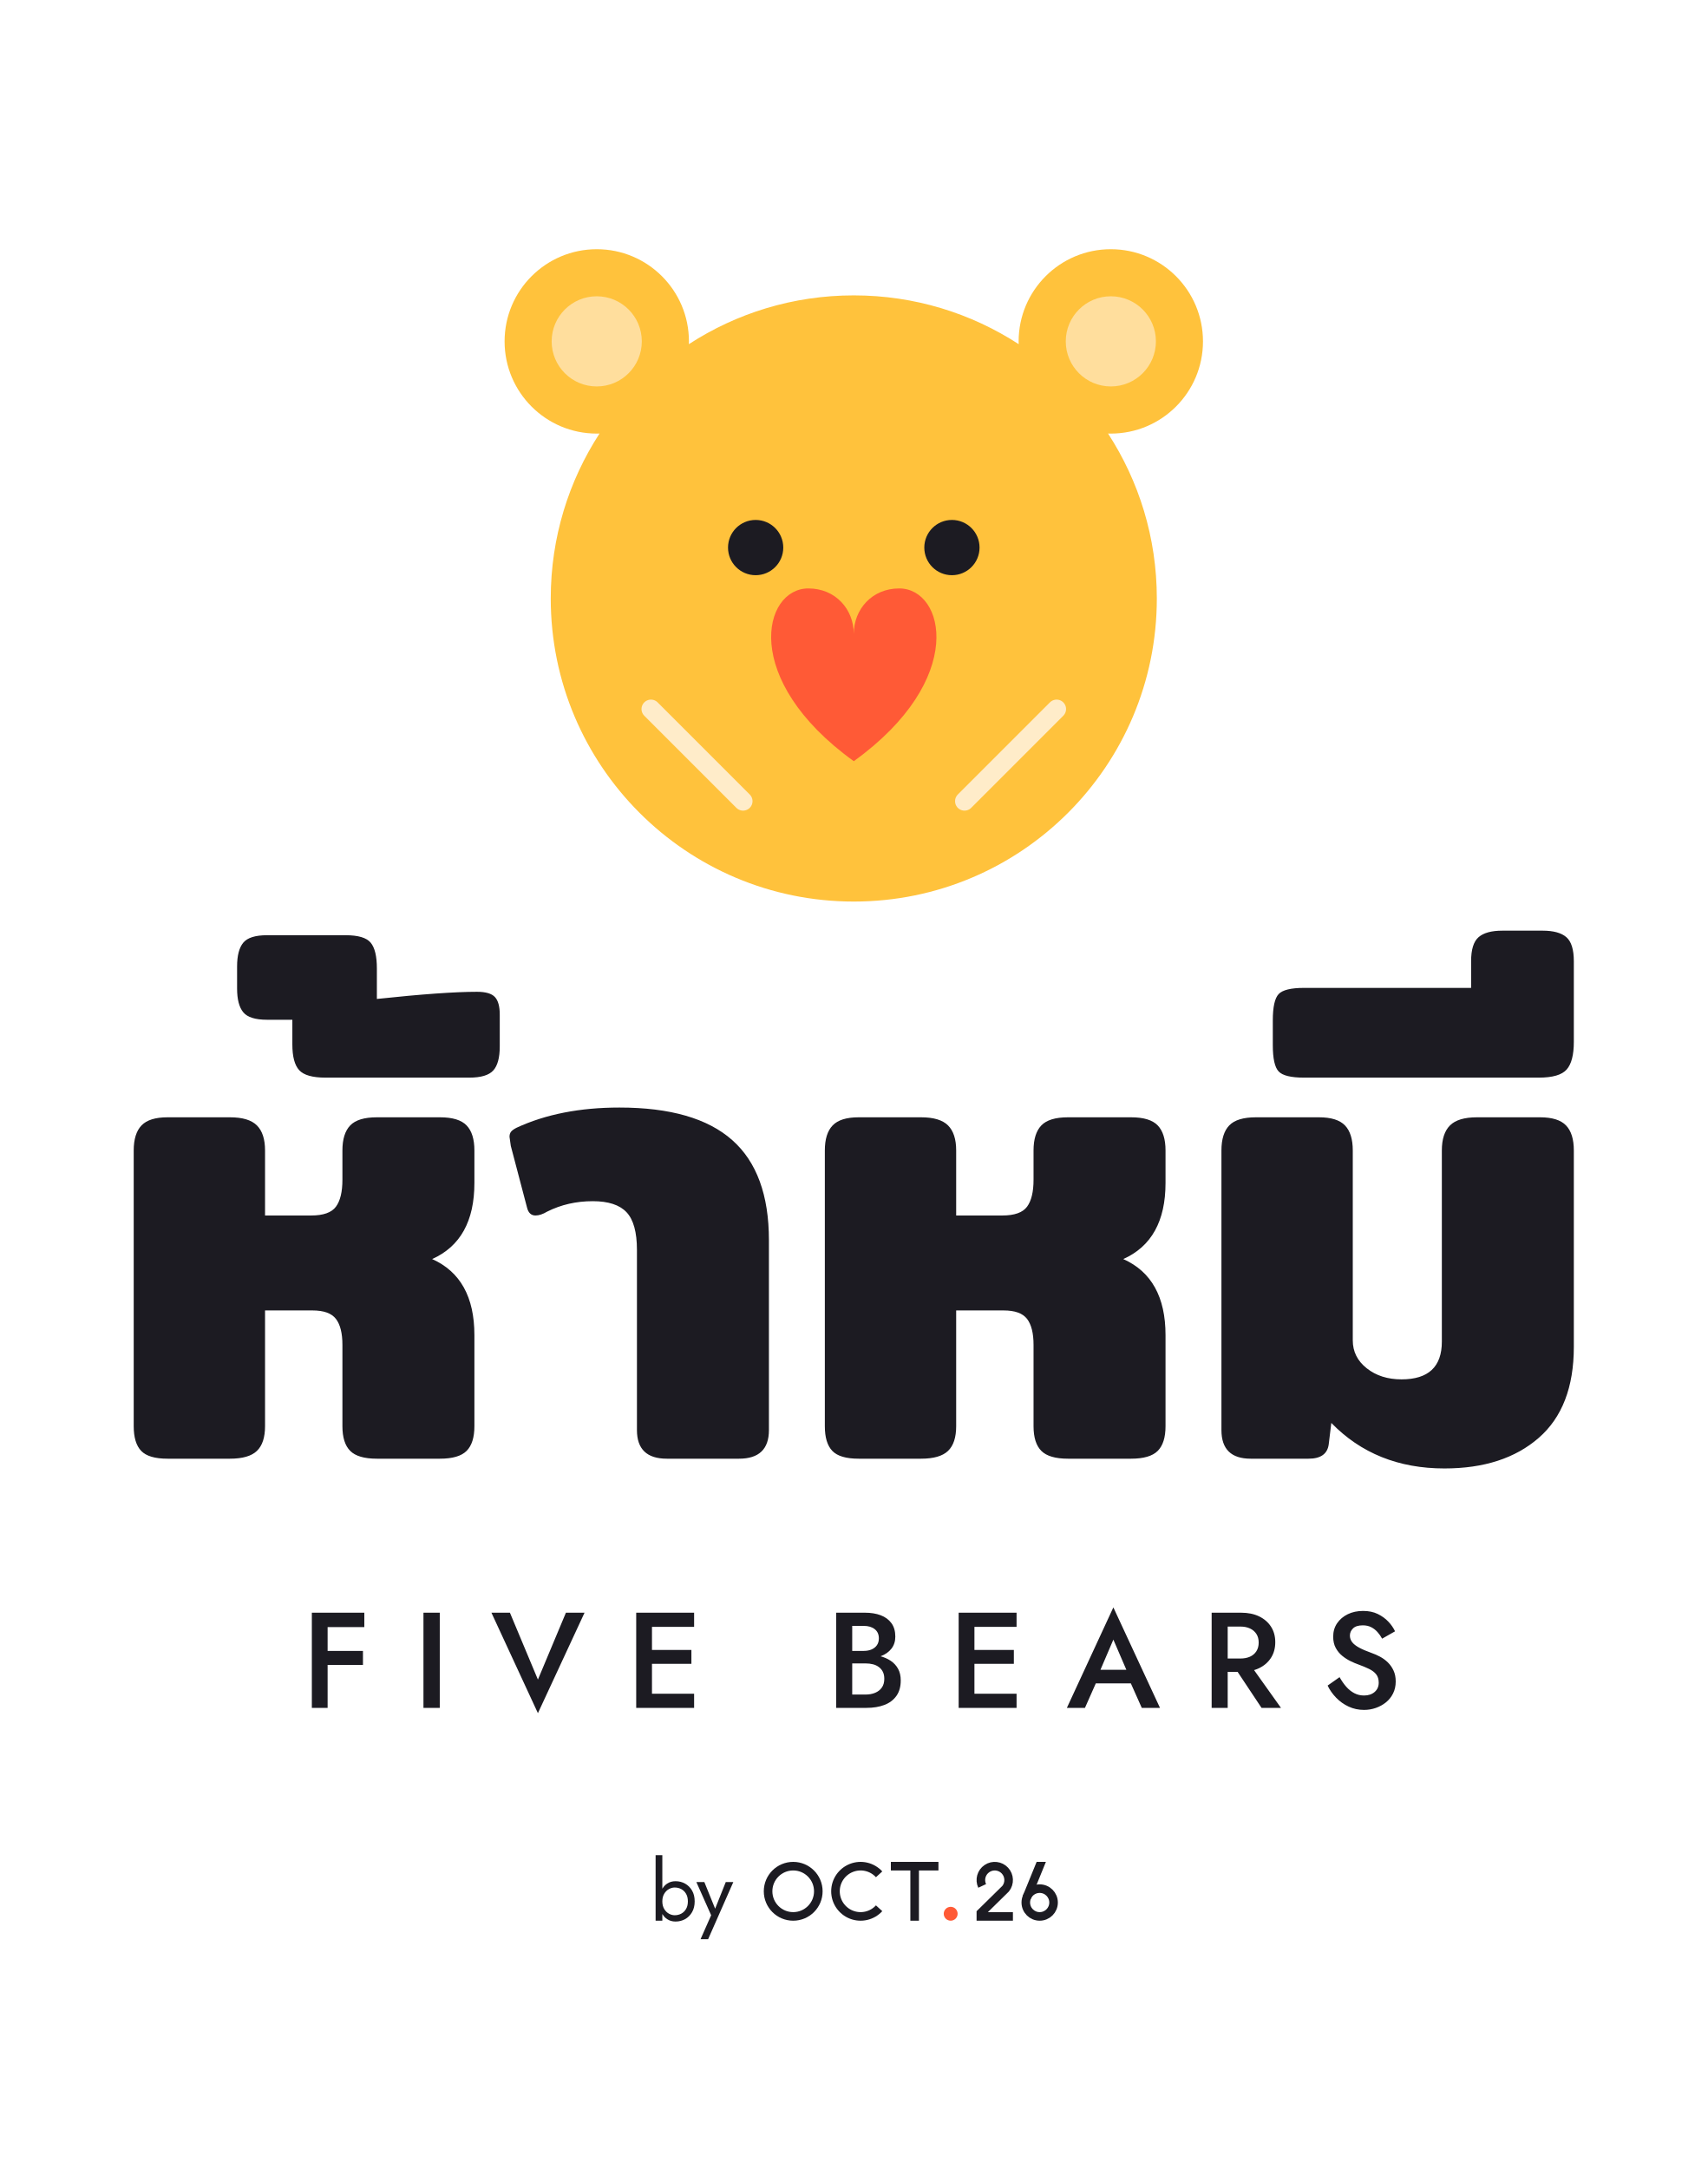
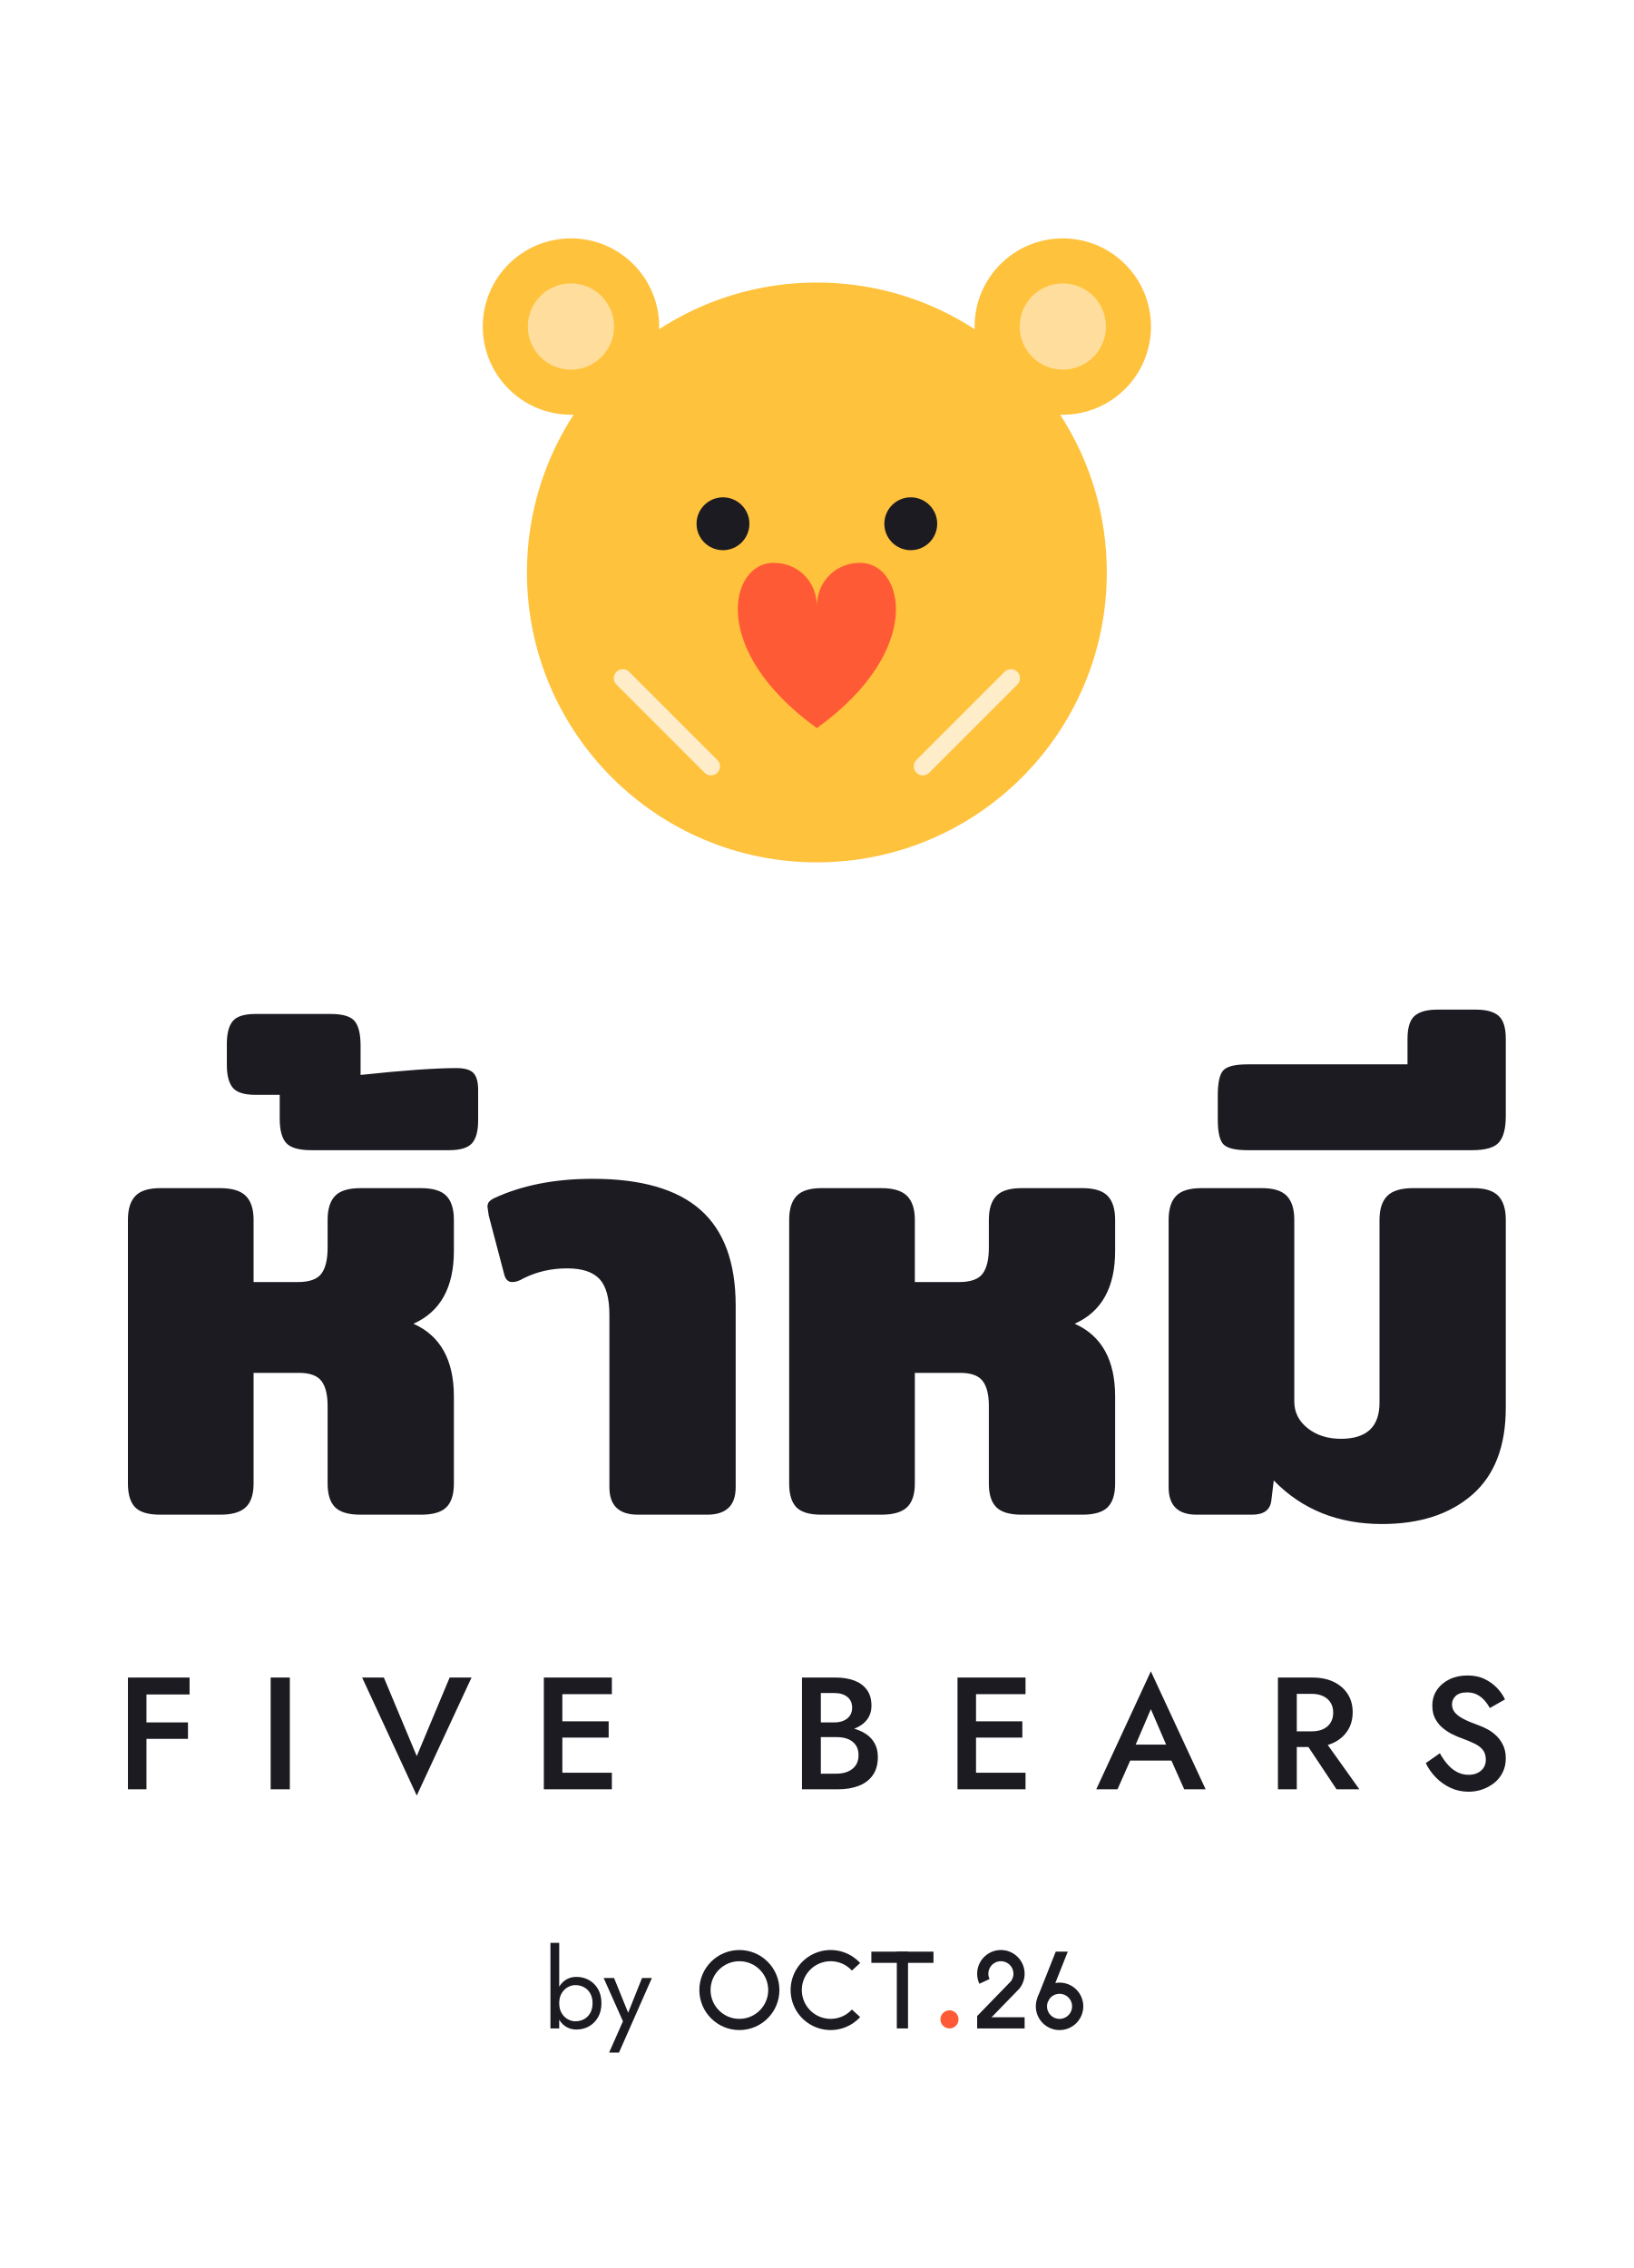
- <svg xmlns="http://www.w3.org/2000/svg" viewBox="0 0 600 762" width="600" height="762">
+ <svg xmlns="http://www.w3.org/2000/svg" viewBox="0 0 600 833" width="600" height="833">
  <g transform="translate(300.00,210.25) scale(2.5544)">
    <path d="M 35.355,-48.034 C 28.353,-48.034 22.676,-42.357 22.676,-35.355 C 22.676,-35.228 22.682,-35.101 22.685,-34.975 C 16.157,-39.218 8.366,-41.685 0.000,-41.685 C -8.366,-41.685 -16.157,-39.218 -22.685,-34.975 C -22.681,-35.102 -22.676,-35.228 -22.676,-35.355 C -22.676,-42.358 -28.353,-48.034 -35.355,-48.034 C -42.358,-48.034 -48.034,-42.358 -48.034,-35.355 C -48.034,-28.353 -42.358,-22.676 -35.355,-22.676 C -35.227,-22.676 -35.101,-22.682 -34.975,-22.685 C -39.218,-16.157 -41.685,-8.367 -41.685,-0.001 C -41.685,23.022 -23.022,41.685 -0.000,41.685 C 23.022,41.685 41.685,23.022 41.685,0.000 C 41.685,-8.367 39.218,-16.157 34.975,-22.685 C 35.101,-22.682 35.227,-22.676 35.355,-22.676 C 42.357,-22.676 48.034,-28.353 48.034,-35.355 C 48.034,-42.358 42.358,-48.034 35.355,-48.034 Z" fill="#FFC23C" />
    <circle cx="-35.36" cy="-35.36" r="6.2" fill="#FFF6EC" opacity="0.55" />
    <circle cx="35.36" cy="-35.36" r="6.2" fill="#FFF6EC" opacity="0.55" />
    <line x1="-15.23" y1="27.88" x2="-27.90" y2="15.21" stroke="#FFF6EC" stroke-width="2.6" stroke-linecap="round" opacity="0.8" />
    <line x1="15.23" y1="27.88" x2="27.90" y2="15.21" stroke="#FFF6EC" stroke-width="2.6" stroke-linecap="round" opacity="0.8" />
    <circle cx="-13.5" cy="-7" r="3.8" fill="#1C1B22" />
    <circle cx="13.5" cy="-7" r="3.8" fill="#1C1B22" />
    <path d="M0.00,22.38 C-15.62,11.12 -12.50,-1.38 -6.25,-1.38 C-2.50,-1.38 0.00,1.50 0.00,4.88 C0.00,1.50 2.50,-1.38 6.25,-1.38 C12.50,-1.38 15.62,11.12 0.00,22.38 Z" fill="#FF5A36" />
  </g>
-   <path transform="translate(37.16,512.46)" d="M9.823 -11.423V-108.287Q9.823 -114.226 12.565 -117.082Q15.306 -119.938 21.703 -119.938H43.635Q50.26 -119.938 53.115 -117.082Q55.971 -114.226 55.971 -108.287V-85.441H72.191Q78.588 -85.441 80.872 -88.525Q83.157 -91.61 83.157 -98.006V-108.287Q83.157 -114.226 85.898 -117.082Q88.64 -119.938 95.265 -119.938H117.425Q124.05 -119.938 126.791 -117.082Q129.533 -114.226 129.533 -108.287V-96.864Q129.533 -76.76 114.683 -70.135Q129.533 -63.51 129.533 -43.406V-11.423Q129.533 -5.483 126.791 -2.741Q124.05 0.0 117.425 0.0H95.265Q88.64 0.0 85.898 -2.741Q83.157 -5.483 83.157 -11.423V-39.979Q83.157 -46.147 80.872 -49.117Q78.588 -52.087 72.648 -52.087H55.971V-11.423Q55.971 -5.483 53.115 -2.741Q50.26 0.0 43.635 0.0H21.703Q15.078 0.0 12.451 -2.741Q9.823 -5.483 9.823 -11.423ZM65.566 -145.524V-154.206H56.656Q50.488 -154.206 48.318 -156.833Q46.147 -159.46 46.147 -165.171V-172.939Q46.147 -178.65 48.318 -181.277Q50.488 -183.905 56.656 -183.905H84.299Q90.924 -183.905 93.095 -181.277Q95.265 -178.65 95.265 -172.253V-161.516Q118.795 -164.029 130.447 -164.029Q135.016 -164.029 136.729 -162.202Q138.442 -160.374 138.442 -156.033V-144.839Q138.442 -138.899 136.158 -136.386Q133.873 -133.873 127.705 -133.873H77.217Q70.363 -133.873 67.965 -136.501Q65.566 -139.128 65.566 -145.524ZM186.646 -10.052V-73.333Q186.646 -82.7 182.991 -86.584Q179.336 -90.467 171.111 -90.467Q162.43 -90.467 155.12 -86.812Q152.835 -85.441 151.007 -85.441Q148.723 -85.441 148.037 -88.183L142.326 -109.886L141.869 -113.084Q141.869 -114.226 142.44 -114.912Q143.012 -115.597 144.382 -116.283Q159.689 -123.365 180.478 -123.365Q207.207 -123.365 220.114 -111.942Q233.022 -100.519 233.022 -76.76V-10.052Q233.022 0.0 222.513 0.0H197.155Q186.646 0.0 186.646 -10.052ZM252.669 -11.423V-108.287Q252.669 -114.226 255.41 -117.082Q258.152 -119.938 264.548 -119.938H286.48Q293.105 -119.938 295.961 -117.082Q298.816 -114.226 298.816 -108.287V-85.441H315.037Q321.433 -85.441 323.718 -88.525Q326.002 -91.61 326.002 -98.006V-108.287Q326.002 -114.226 328.744 -117.082Q331.485 -119.938 338.11 -119.938H360.27Q366.895 -119.938 369.637 -117.082Q372.378 -114.226 372.378 -108.287V-96.864Q372.378 -76.76 357.529 -70.135Q372.378 -63.51 372.378 -43.406V-11.423Q372.378 -5.483 369.637 -2.741Q366.895 0.0 360.27 0.0H338.11Q331.485 0.0 328.744 -2.741Q326.002 -5.483 326.002 -11.423V-39.979Q326.002 -46.147 323.718 -49.117Q321.433 -52.087 315.493 -52.087H298.816V-11.423Q298.816 -5.483 295.961 -2.741Q293.105 0.0 286.48 0.0H264.548Q257.923 0.0 255.296 -2.741Q252.669 -5.483 252.669 -11.423ZM430.634 -12.565 429.72 -5.026Q429.035 0.0 422.638 0.0H402.306Q392.025 0.0 392.025 -10.052V-108.287Q392.025 -114.226 394.767 -117.082Q397.508 -119.938 404.133 -119.938H426.293Q432.69 -119.938 435.431 -117.082Q438.173 -114.226 438.173 -108.287V-41.578Q438.173 -35.639 443.084 -31.755Q447.996 -27.871 455.307 -27.871Q469.471 -27.871 469.471 -41.122V-108.287Q469.471 -114.226 472.326 -117.082Q475.182 -119.938 481.807 -119.938H503.967Q510.364 -119.938 513.105 -117.082Q515.847 -114.226 515.847 -108.287V-39.294Q515.847 -18.048 503.51 -7.31Q491.174 3.427 470.384 3.427Q446.168 3.427 430.634 -12.565ZM410.073 -145.296V-153.977Q410.073 -161.059 412.129 -163.23Q414.185 -165.4 421.039 -165.4H479.751V-174.766Q479.751 -180.935 482.378 -183.219Q485.005 -185.504 490.717 -185.504H504.881Q510.592 -185.504 513.219 -183.219Q515.847 -180.935 515.847 -174.766V-146.438Q515.847 -139.585 513.334 -136.729Q510.821 -133.873 503.51 -133.873H421.039Q414.185 -133.873 412.129 -136.044Q410.073 -138.214 410.073 -145.296Z" fill="#1C1B22" />
-   <path transform="translate(105.85,600.00)" d="M7.213 -28.374H22.164V-33.437H7.213ZM7.213 -15.094H21.686V-20.014H7.213ZM3.726 -33.437V0.0H9.267V-33.437ZM42.942 -33.437V0.0H48.675V-33.437ZM83.162 -9.936 73.322 -33.437H66.826L83.162 1.863L99.546 -33.437H93.002ZM121.185 0.0H138.046V-4.968H121.185ZM121.185 -28.469H138.046V-33.437H121.185ZM121.185 -15.476H137.091V-20.349H121.185ZM117.698 -33.437V0.0H123.239V-33.437ZM192.262 -17.244H198.042Q201.242 -17.244 203.63 -18.151Q206.019 -19.059 207.38 -20.802Q208.742 -22.546 208.742 -25.03Q208.742 -27.896 207.38 -29.759Q206.019 -31.622 203.63 -32.529Q201.242 -33.437 198.042 -33.437H187.963V0.0H198.615Q202.197 0.0 204.896 -1.027Q207.595 -2.054 209.124 -4.203Q210.652 -6.353 210.652 -9.649Q210.652 -12.037 209.697 -13.757Q208.742 -15.476 207.07 -16.575Q205.398 -17.674 203.224 -18.223Q201.051 -18.772 198.615 -18.772H192.262V-15.62H198.281Q199.714 -15.62 200.908 -15.309Q202.102 -14.999 203.009 -14.306Q203.917 -13.614 204.395 -12.61Q204.872 -11.607 204.872 -10.222Q204.872 -8.359 204.013 -7.141Q203.153 -5.923 201.672 -5.302Q200.191 -4.681 198.281 -4.681H193.599V-28.803H197.66Q200.048 -28.803 201.505 -27.657Q202.962 -26.511 202.962 -24.409Q202.962 -23.024 202.293 -22.044Q201.624 -21.065 200.43 -20.54Q199.236 -20.014 197.66 -20.014H192.262ZM234.488 0.0H251.35V-4.968H234.488ZM234.488 -28.469H251.35V-33.437H234.488ZM234.488 -15.476H250.394V-20.349H234.488ZM231.001 -33.437V0.0H236.542V-33.437ZM276.618 -8.598H294.292L293.241 -13.375H277.717ZM285.36 -23.979 290.71 -11.56 290.805 -10.174 295.343 0.0H301.744L285.36 -35.3L269.023 0.0H275.376L280.01 -10.461L280.105 -11.703ZM326.821 -15.954 337.426 0.0H344.256L332.888 -15.954ZM319.895 -33.437V0.0H325.532V-33.437ZM323.239 -28.565H329.974Q331.932 -28.565 333.365 -27.896Q334.798 -27.227 335.61 -25.985Q336.423 -24.743 336.423 -22.928Q336.423 -21.161 335.61 -19.895Q334.798 -18.629 333.365 -17.984Q331.932 -17.339 329.974 -17.339H323.239V-12.658H330.213Q333.891 -12.658 336.566 -13.948Q339.241 -15.238 340.745 -17.578Q342.25 -19.919 342.25 -23.071Q342.25 -26.224 340.745 -28.541Q339.241 -30.857 336.566 -32.147Q333.891 -33.437 330.213 -33.437H323.239ZM364.844 -10.795 360.64 -7.834Q361.739 -5.541 363.626 -3.583Q365.513 -1.624 368.02 -0.454Q370.528 0.717 373.442 0.717Q375.591 0.717 377.574 0.024Q379.556 -0.669 381.132 -1.935Q382.709 -3.2 383.64 -5.063Q384.572 -6.926 384.572 -9.267Q384.572 -11.464 383.807 -13.112Q383.043 -14.76 381.825 -15.954Q380.607 -17.148 379.102 -17.96Q377.598 -18.772 376.069 -19.298Q373.394 -20.253 371.722 -21.161Q370.05 -22.068 369.262 -23.095Q368.474 -24.122 368.474 -25.412Q368.474 -26.845 369.573 -27.92Q370.671 -28.995 373.012 -28.995Q374.684 -28.995 375.95 -28.35Q377.215 -27.705 378.171 -26.63Q379.126 -25.555 379.795 -24.313L384.333 -26.893Q383.521 -28.66 381.992 -30.284Q380.464 -31.908 378.266 -32.983Q376.069 -34.058 373.108 -34.058Q370.098 -34.058 367.734 -32.911Q365.369 -31.765 363.984 -29.735Q362.599 -27.705 362.599 -25.03Q362.599 -22.689 363.506 -21.041Q364.414 -19.393 365.799 -18.271Q367.184 -17.148 368.713 -16.408Q370.242 -15.668 371.483 -15.238Q373.585 -14.473 375.209 -13.685Q376.833 -12.897 377.717 -11.775Q378.601 -10.652 378.601 -8.837Q378.601 -6.831 377.168 -5.589Q375.735 -4.347 373.442 -4.347Q371.579 -4.347 370.027 -5.159Q368.474 -5.971 367.208 -7.404Q365.942 -8.837 364.844 -10.795Z" fill="#1C1B22" />
-   <g transform="translate(228.30,674.77)">
-     <path transform="translate(0.00,0.00)" d="M4.428 -23.027H2.067V0.0H4.428ZM15.794 -6.79Q15.794 -9.004 14.879 -10.583Q13.964 -12.163 12.443 -13.019Q10.923 -13.875 9.063 -13.875Q7.38 -13.875 6.096 -13.019Q4.812 -12.163 4.089 -10.583Q3.365 -9.004 3.365 -6.79Q3.365 -4.605 4.089 -3.011Q4.812 -1.417 6.096 -0.561Q7.38 0.295 9.063 0.295Q10.923 0.295 12.443 -0.561Q13.964 -1.417 14.879 -3.011Q15.794 -4.605 15.794 -6.79ZM13.403 -6.79Q13.403 -5.225 12.768 -4.133Q12.133 -3.041 11.085 -2.48Q10.037 -1.919 8.768 -1.919Q7.735 -1.919 6.731 -2.48Q5.727 -3.041 5.078 -4.133Q4.428 -5.225 4.428 -6.79Q4.428 -8.355 5.078 -9.447Q5.727 -10.539 6.731 -11.1Q7.735 -11.661 8.768 -11.661Q10.037 -11.661 11.085 -11.1Q12.133 -10.539 12.768 -9.447Q13.403 -8.355 13.403 -6.79ZM29.374 -13.58H26.717L22.525 -3.07L23.499 -2.952L19.189 -13.58H16.384L21.58 -1.919L17.861 6.495H20.518Z" fill="#1C1B22" />
-     <g transform="translate(40.08,0.00)">
-       <g transform="scale(0.20665)">
-         <circle cx="50.00" cy="-50.00" r="42.71" fill="none" stroke="#1C1B22" stroke-width="14.59" />
-         <path d="M196.08,-21.15 A42.71,42.71 0 1 1 196.08,-78.85" fill="none" stroke="#1C1B22" stroke-width="14.59" />
-         <rect x="216.05" y="-100.00" width="80.90" height="14.59" fill="#1C1B22" />
-         <rect x="249.20" y="-100.00" width="14.59" height="100.00" fill="#1C1B22" />
-         <circle cx="317.77" cy="-11.80" r="11.80" fill="#FF5A36" />
+   <path transform="translate(37.16,556.32)" d="M9.823 -11.423V-108.287Q9.823 -114.226 12.565 -117.082Q15.306 -119.938 21.703 -119.938H43.635Q50.26 -119.938 53.115 -117.082Q55.971 -114.226 55.971 -108.287V-85.441H72.191Q78.588 -85.441 80.872 -88.525Q83.157 -91.61 83.157 -98.006V-108.287Q83.157 -114.226 85.898 -117.082Q88.64 -119.938 95.265 -119.938H117.425Q124.05 -119.938 126.791 -117.082Q129.533 -114.226 129.533 -108.287V-96.864Q129.533 -76.76 114.683 -70.135Q129.533 -63.51 129.533 -43.406V-11.423Q129.533 -5.483 126.791 -2.741Q124.05 0.0 117.425 0.0H95.265Q88.64 0.0 85.898 -2.741Q83.157 -5.483 83.157 -11.423V-39.979Q83.157 -46.147 80.872 -49.117Q78.588 -52.087 72.648 -52.087H55.971V-11.423Q55.971 -5.483 53.115 -2.741Q50.26 0.0 43.635 0.0H21.703Q15.078 0.0 12.451 -2.741Q9.823 -5.483 9.823 -11.423ZM65.566 -145.524V-154.206H56.656Q50.488 -154.206 48.318 -156.833Q46.147 -159.46 46.147 -165.171V-172.939Q46.147 -178.65 48.318 -181.277Q50.488 -183.905 56.656 -183.905H84.299Q90.924 -183.905 93.095 -181.277Q95.265 -178.65 95.265 -172.253V-161.516Q118.795 -164.029 130.447 -164.029Q135.016 -164.029 136.729 -162.202Q138.442 -160.374 138.442 -156.033V-144.839Q138.442 -138.899 136.158 -136.386Q133.873 -133.873 127.705 -133.873H77.217Q70.363 -133.873 67.965 -136.501Q65.566 -139.128 65.566 -145.524ZM186.646 -10.052V-73.333Q186.646 -82.7 182.991 -86.584Q179.336 -90.467 171.111 -90.467Q162.43 -90.467 155.12 -86.812Q152.835 -85.441 151.007 -85.441Q148.723 -85.441 148.037 -88.183L142.326 -109.886L141.869 -113.084Q141.869 -114.226 142.44 -114.912Q143.012 -115.597 144.382 -116.283Q159.689 -123.365 180.478 -123.365Q207.207 -123.365 220.114 -111.942Q233.022 -100.519 233.022 -76.76V-10.052Q233.022 0.0 222.513 0.0H197.155Q186.646 0.0 186.646 -10.052ZM252.669 -11.423V-108.287Q252.669 -114.226 255.41 -117.082Q258.152 -119.938 264.548 -119.938H286.48Q293.105 -119.938 295.961 -117.082Q298.816 -114.226 298.816 -108.287V-85.441H315.037Q321.433 -85.441 323.718 -88.525Q326.002 -91.61 326.002 -98.006V-108.287Q326.002 -114.226 328.744 -117.082Q331.485 -119.938 338.11 -119.938H360.27Q366.895 -119.938 369.637 -117.082Q372.378 -114.226 372.378 -108.287V-96.864Q372.378 -76.76 357.529 -70.135Q372.378 -63.51 372.378 -43.406V-11.423Q372.378 -5.483 369.637 -2.741Q366.895 0.0 360.27 0.0H338.11Q331.485 0.0 328.744 -2.741Q326.002 -5.483 326.002 -11.423V-39.979Q326.002 -46.147 323.718 -49.117Q321.433 -52.087 315.493 -52.087H298.816V-11.423Q298.816 -5.483 295.961 -2.741Q293.105 0.0 286.48 0.0H264.548Q257.923 0.0 255.296 -2.741Q252.669 -5.483 252.669 -11.423ZM430.634 -12.565 429.72 -5.026Q429.035 0.0 422.638 0.0H402.306Q392.025 0.0 392.025 -10.052V-108.287Q392.025 -114.226 394.767 -117.082Q397.508 -119.938 404.133 -119.938H426.293Q432.69 -119.938 435.431 -117.082Q438.173 -114.226 438.173 -108.287V-41.578Q438.173 -35.639 443.084 -31.755Q447.996 -27.871 455.307 -27.871Q469.471 -27.871 469.471 -41.122V-108.287Q469.471 -114.226 472.326 -117.082Q475.182 -119.938 481.807 -119.938H503.967Q510.364 -119.938 513.105 -117.082Q515.847 -114.226 515.847 -108.287V-39.294Q515.847 -18.048 503.51 -7.31Q491.174 3.427 470.384 3.427Q446.168 3.427 430.634 -12.565ZM410.073 -145.296V-153.977Q410.073 -161.059 412.129 -163.23Q414.185 -165.4 421.039 -165.4H479.751V-174.766Q479.751 -180.935 482.378 -183.219Q485.005 -185.504 490.717 -185.504H504.881Q510.592 -185.504 513.219 -183.219Q515.847 -180.935 515.847 -174.766V-146.438Q515.847 -139.585 513.334 -136.729Q510.821 -133.873 503.51 -133.873H421.039Q414.185 -133.873 412.129 -136.044Q410.073 -138.214 410.073 -145.296Z" fill="#1C1B22" />
+   <path transform="translate(42.41,657.19)" d="M8.856 -34.837H27.213V-41.054H8.856ZM8.856 -18.533H26.626V-24.573H8.856ZM4.575 -41.054V0.0H11.378V-41.054ZM56.994 -41.054V0.0H64.031V-41.054ZM110.645 -12.199 98.563 -41.054H90.587L110.645 2.287L130.761 -41.054H122.726ZM161.598 0.0H182.3V-6.099H161.598ZM161.598 -34.954H182.3V-41.054H161.598ZM161.598 -19.002H181.127V-24.984H161.598ZM157.316 -41.054V0.0H164.119V-41.054ZM257.404 -21.172H264.501Q268.43 -21.172 271.362 -22.286Q274.295 -23.401 275.966 -25.541Q277.638 -27.682 277.638 -30.732Q277.638 -34.25 275.966 -36.538Q274.295 -38.825 271.362 -39.939Q268.43 -41.054 264.501 -41.054H252.126V0.0H265.204Q269.603 0.0 272.917 -1.261Q276.23 -2.522 278.107 -5.161Q279.984 -7.8 279.984 -11.847Q279.984 -14.779 278.811 -16.891Q277.638 -19.002 275.585 -20.351Q273.532 -21.7 270.864 -22.374Q268.195 -23.049 265.204 -23.049H257.404V-19.178H264.794Q266.553 -19.178 268.019 -18.797Q269.486 -18.415 270.6 -17.565Q271.714 -16.715 272.301 -15.483Q272.887 -14.251 272.887 -12.551Q272.887 -10.263 271.832 -8.768Q270.776 -7.272 268.958 -6.51Q267.14 -5.747 264.794 -5.747H259.046V-35.365H264.031Q266.964 -35.365 268.753 -33.957Q270.541 -32.55 270.541 -29.969Q270.541 -28.268 269.72 -27.066Q268.899 -25.864 267.433 -25.219Q265.967 -24.573 264.031 -24.573H257.404ZM313.518 0.0H334.221V-6.099H313.518ZM313.518 -34.954H334.221V-41.054H313.518ZM313.518 -19.002H333.048V-24.984H313.518ZM309.237 -41.054V0.0H316.04V-41.054ZM369.515 -10.557H391.215L389.924 -16.421H370.864ZM380.247 -29.441 386.816 -14.193 386.933 -12.492 392.505 0.0H400.364L380.247 -43.341L360.19 0.0H367.99L373.679 -12.844L373.796 -14.369ZM435.423 -19.588 448.443 0.0H456.83L442.871 -19.588ZM426.919 -41.054V0.0H433.84V-41.054ZM431.024 -35.071H439.294Q441.698 -35.071 443.458 -34.25Q445.217 -33.429 446.214 -31.904Q447.211 -30.38 447.211 -28.151Q447.211 -25.981 446.214 -24.427Q445.217 -22.873 443.458 -22.081Q441.698 -21.289 439.294 -21.289H431.024V-15.542H439.587Q444.103 -15.542 447.387 -17.125Q450.672 -18.709 452.519 -21.582Q454.366 -24.456 454.366 -28.327Q454.366 -32.198 452.519 -35.042Q450.672 -37.887 447.387 -39.47Q444.103 -41.054 439.587 -41.054H431.024ZM486.376 -13.254 481.215 -9.618Q482.564 -6.803 484.881 -4.399Q487.197 -1.994 490.276 -0.557Q493.355 0.88 496.933 0.88Q499.572 0.88 502.006 0.029Q504.44 -0.821 506.375 -2.375Q508.31 -3.929 509.454 -6.217Q510.598 -8.504 510.598 -11.378Q510.598 -14.075 509.659 -16.099Q508.721 -18.122 507.225 -19.588Q505.73 -21.055 503.882 -22.052Q502.035 -23.049 500.158 -23.694Q496.874 -24.867 494.821 -25.981Q492.769 -27.095 491.801 -28.356Q490.833 -29.617 490.833 -31.201Q490.833 -32.96 492.182 -34.28Q493.531 -35.599 496.405 -35.599Q498.458 -35.599 500.012 -34.808Q501.566 -34.016 502.739 -32.696Q503.912 -31.377 504.733 -29.852L510.304 -33.019Q509.307 -35.189 507.431 -37.183Q505.554 -39.177 502.856 -40.496Q500.158 -41.816 496.522 -41.816Q492.827 -41.816 489.924 -40.408Q487.021 -39.001 485.32 -36.508Q483.62 -34.016 483.62 -30.732Q483.62 -27.858 484.734 -25.834Q485.848 -23.811 487.549 -22.433Q489.25 -21.055 491.127 -20.146Q493.003 -19.237 494.528 -18.709Q497.109 -17.77 499.103 -16.803Q501.097 -15.835 502.182 -14.457Q503.267 -13.078 503.267 -10.85Q503.267 -8.387 501.507 -6.862Q499.748 -5.337 496.933 -5.337Q494.645 -5.337 492.739 -6.334Q490.833 -7.331 489.279 -9.09Q487.725 -10.85 486.376 -13.254Z" fill="#1C1B22" />
+   <g transform="translate(202.15,745.01)">
+     <path transform="translate(-2.82,0.00)" d="M6.043 -31.423H2.82V0.0H6.043ZM21.553 -9.266Q21.553 -12.287 20.304 -14.442Q19.055 -16.598 16.98 -17.766Q14.906 -18.934 12.368 -18.934Q10.071 -18.934 8.319 -17.766Q6.567 -16.598 5.58 -14.442Q4.593 -12.287 4.593 -9.266Q4.593 -6.285 5.58 -4.109Q6.567 -1.934 8.319 -0.765Q10.071 0.403 12.368 0.403Q14.906 0.403 16.98 -0.765Q19.055 -1.934 20.304 -4.109Q21.553 -6.285 21.553 -9.266ZM18.29 -9.266Q18.29 -7.13 17.423 -5.64Q16.557 -4.149 15.127 -3.384Q13.697 -2.619 11.965 -2.619Q10.555 -2.619 9.185 -3.384Q7.815 -4.149 6.929 -5.64Q6.043 -7.13 6.043 -9.266Q6.043 -11.401 6.929 -12.891Q7.815 -14.382 9.185 -15.147Q10.555 -15.913 11.965 -15.913Q13.697 -15.913 15.127 -15.147Q16.557 -14.382 17.423 -12.891Q18.29 -11.401 18.29 -9.266ZM40.084 -18.531H36.458L30.738 -4.19L32.067 -4.029L26.185 -18.531H22.358L29.449 -2.619L24.373 8.863H27.998Z" fill="#1C1B22" />
+     <g transform="translate(54.69,0.00)">
+       <g transform="scale(0.282)">
+         <circle cx="52.13" cy="-50.00" r="44.83" fill="none" stroke="#1C1B22" stroke-width="14.59" />
+         <path d="M204.03,-19.72 A44.83,44.83 0 1 1 204.03,-80.28" fill="none" stroke="#1C1B22" stroke-width="14.59" />
+         <rect x="224.00" y="-100.00" width="80.90" height="14.59" fill="#1C1B22" />
+         <rect x="257.16" y="-100.00" width="14.59" height="100.00" fill="#1C1B22" />
+         <circle cx="325.73" cy="-11.80" r="11.80" fill="#FF5A36" />
        <clipPath id="by105">
-           <rect x="361.80" y="-100.00" width="61.80" height="100.00" />
+           <rect x="361.80" y="-102.13" width="61.80" height="102.13" />
        </clipPath>
        <g clip-path="url(#by105)">
-           <path d="M371.31,-59.12 A23.61,23.61 0 1 1 411.31,-54.56 L366.18,-10.21" fill="none" stroke="#1C1B22" stroke-width="14.59" />
+           <path d="M371.31,-61.25 A23.61,23.61 0 1 1 411.31,-56.69 L366.18,-10.21" fill="none" stroke="#1C1B22" stroke-width="14.59" />
          <rect x="361.80" y="-14.59" width="61.80" height="14.59" fill="#1C1B22" />
        </g>
        <clipPath id="by106">
          <rect x="423.61" y="-100.00" width="90.98" height="114.59" />
        </clipPath>
        <g clip-path="url(#by106)">
-           <circle cx="469.10" cy="-30.90" r="23.61" fill="none" stroke="#1C1B22" stroke-width="14.59" />
-           <line x1="477.75" y1="-114.59" x2="447.24" y2="-39.82" stroke="#1C1B22" stroke-width="14.59" />
+           <circle cx="469.10" cy="-28.77" r="23.61" fill="none" stroke="#1C1B22" stroke-width="14.59" />
+           <line x1="477.75" y1="-114.59" x2="447.16" y2="-37.48" stroke="#1C1B22" stroke-width="14.59" />
        </g>
      </g>
    </g>
  </g>
</svg>
